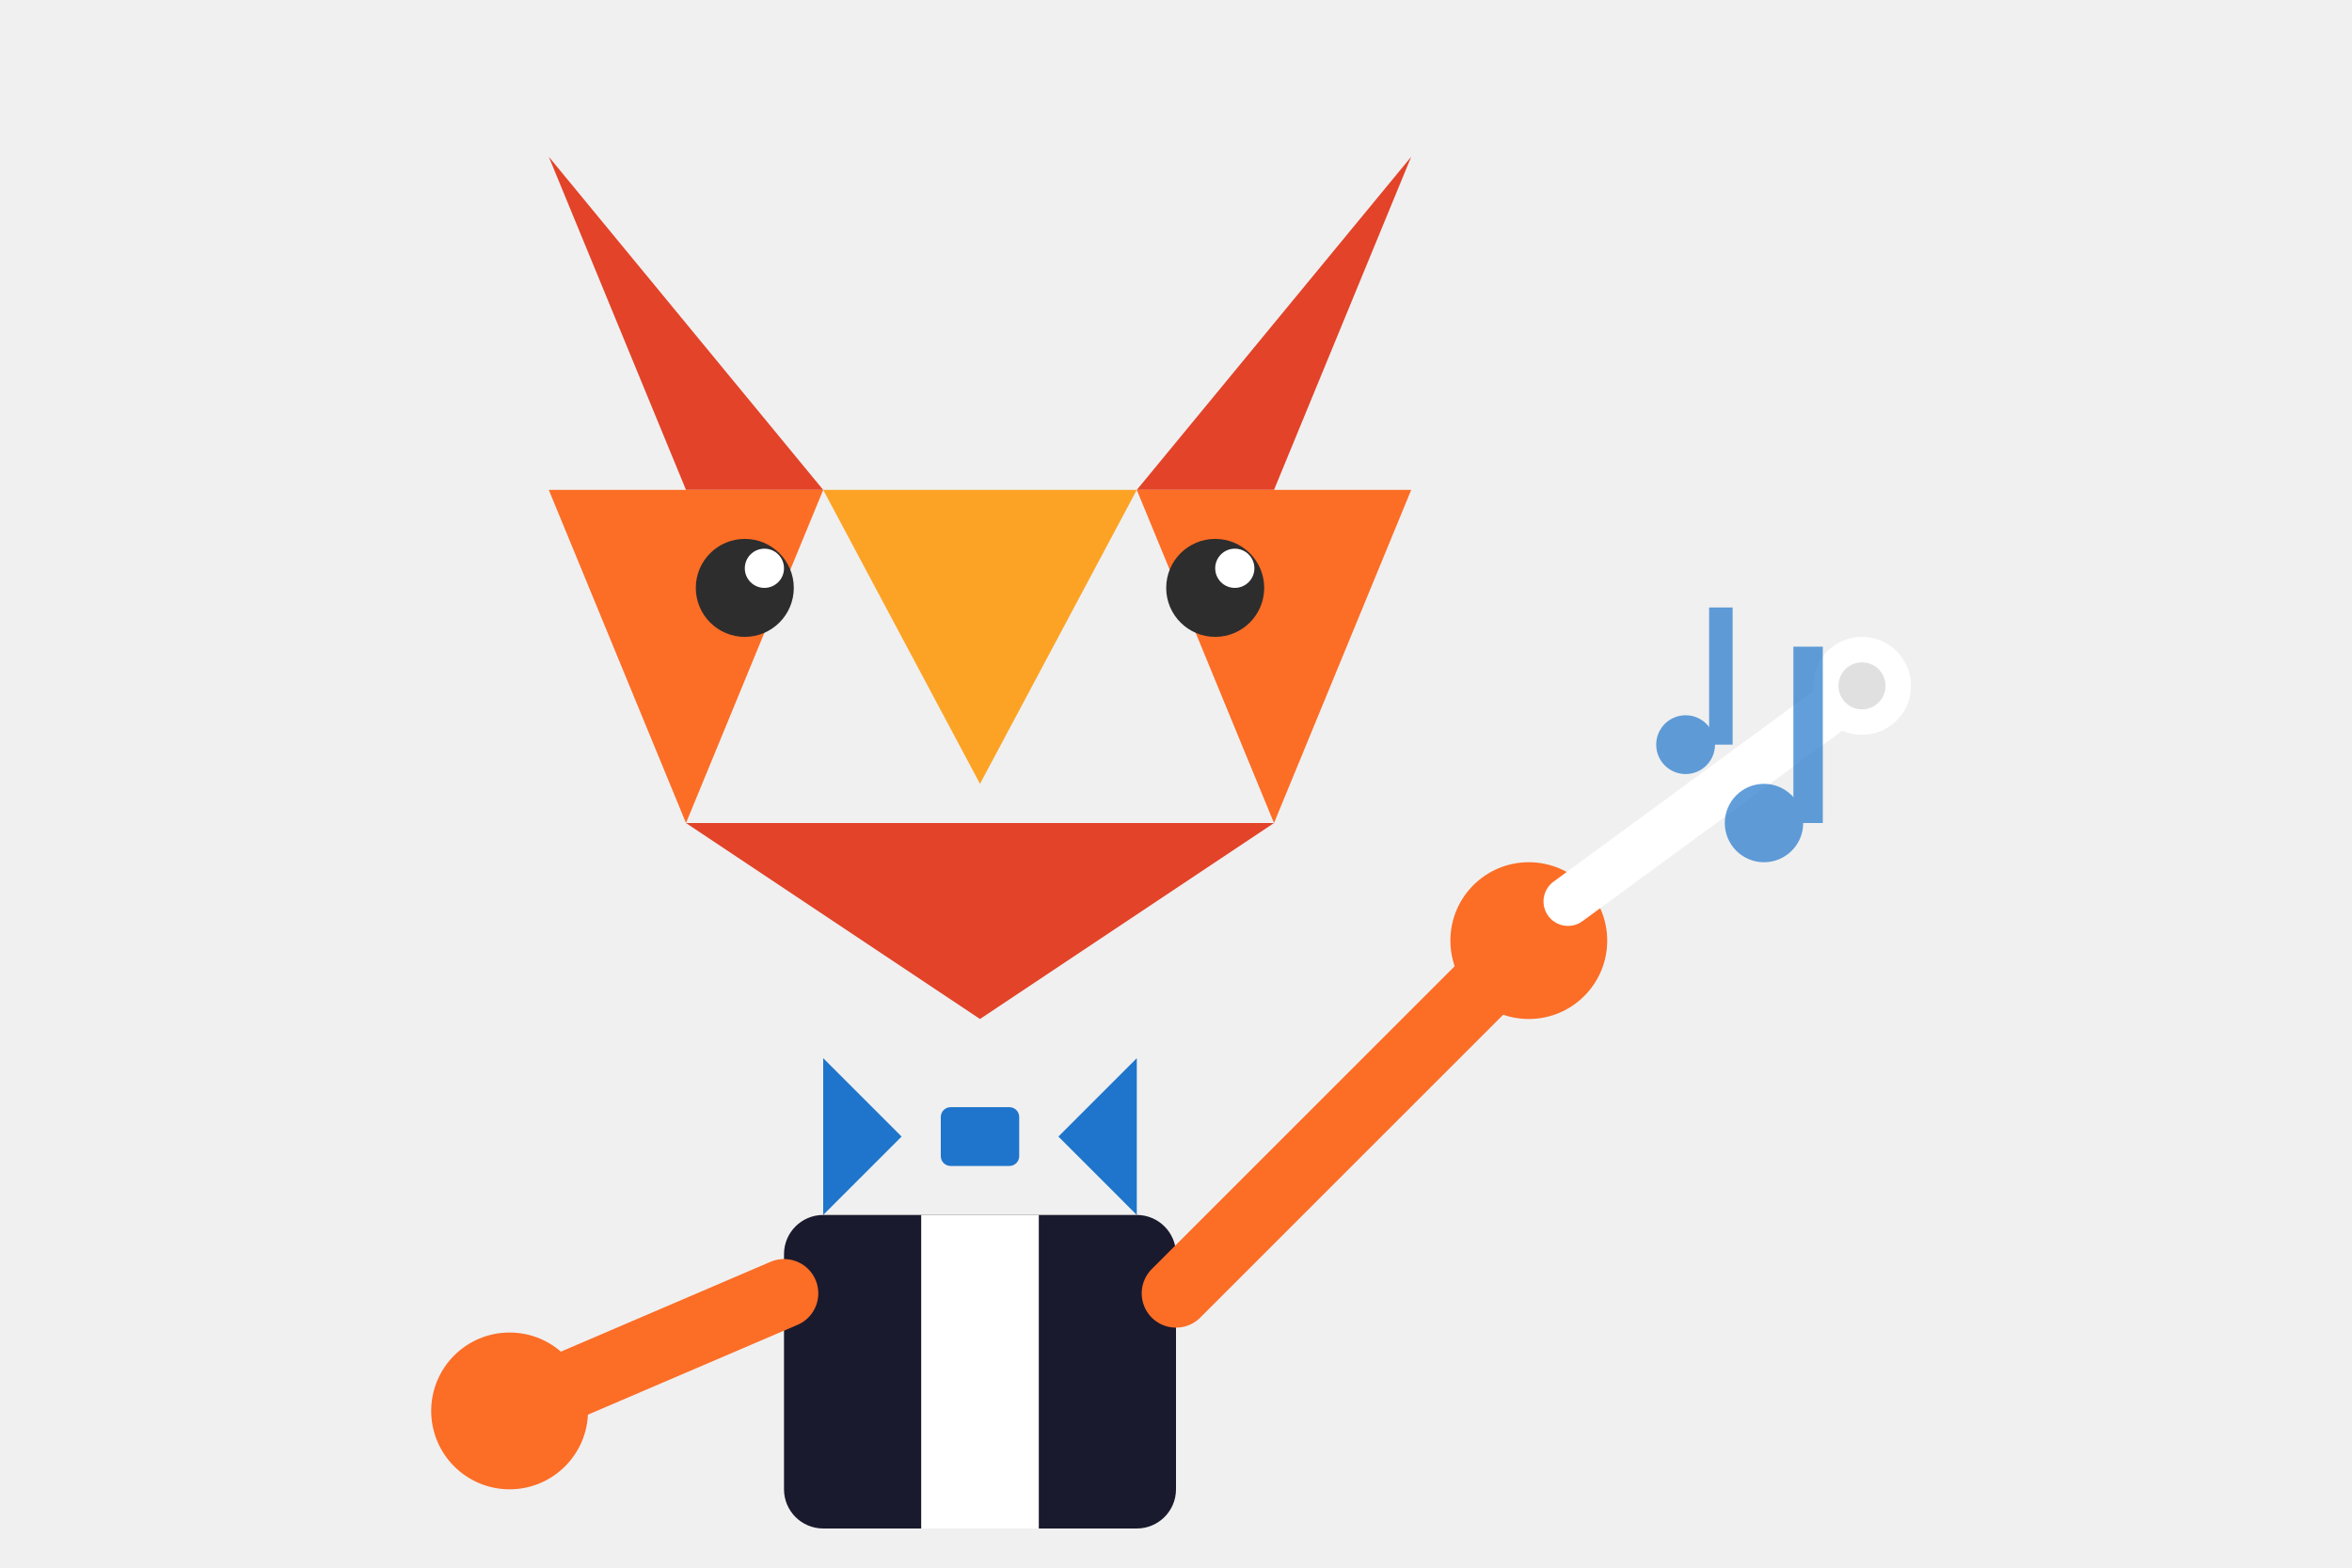
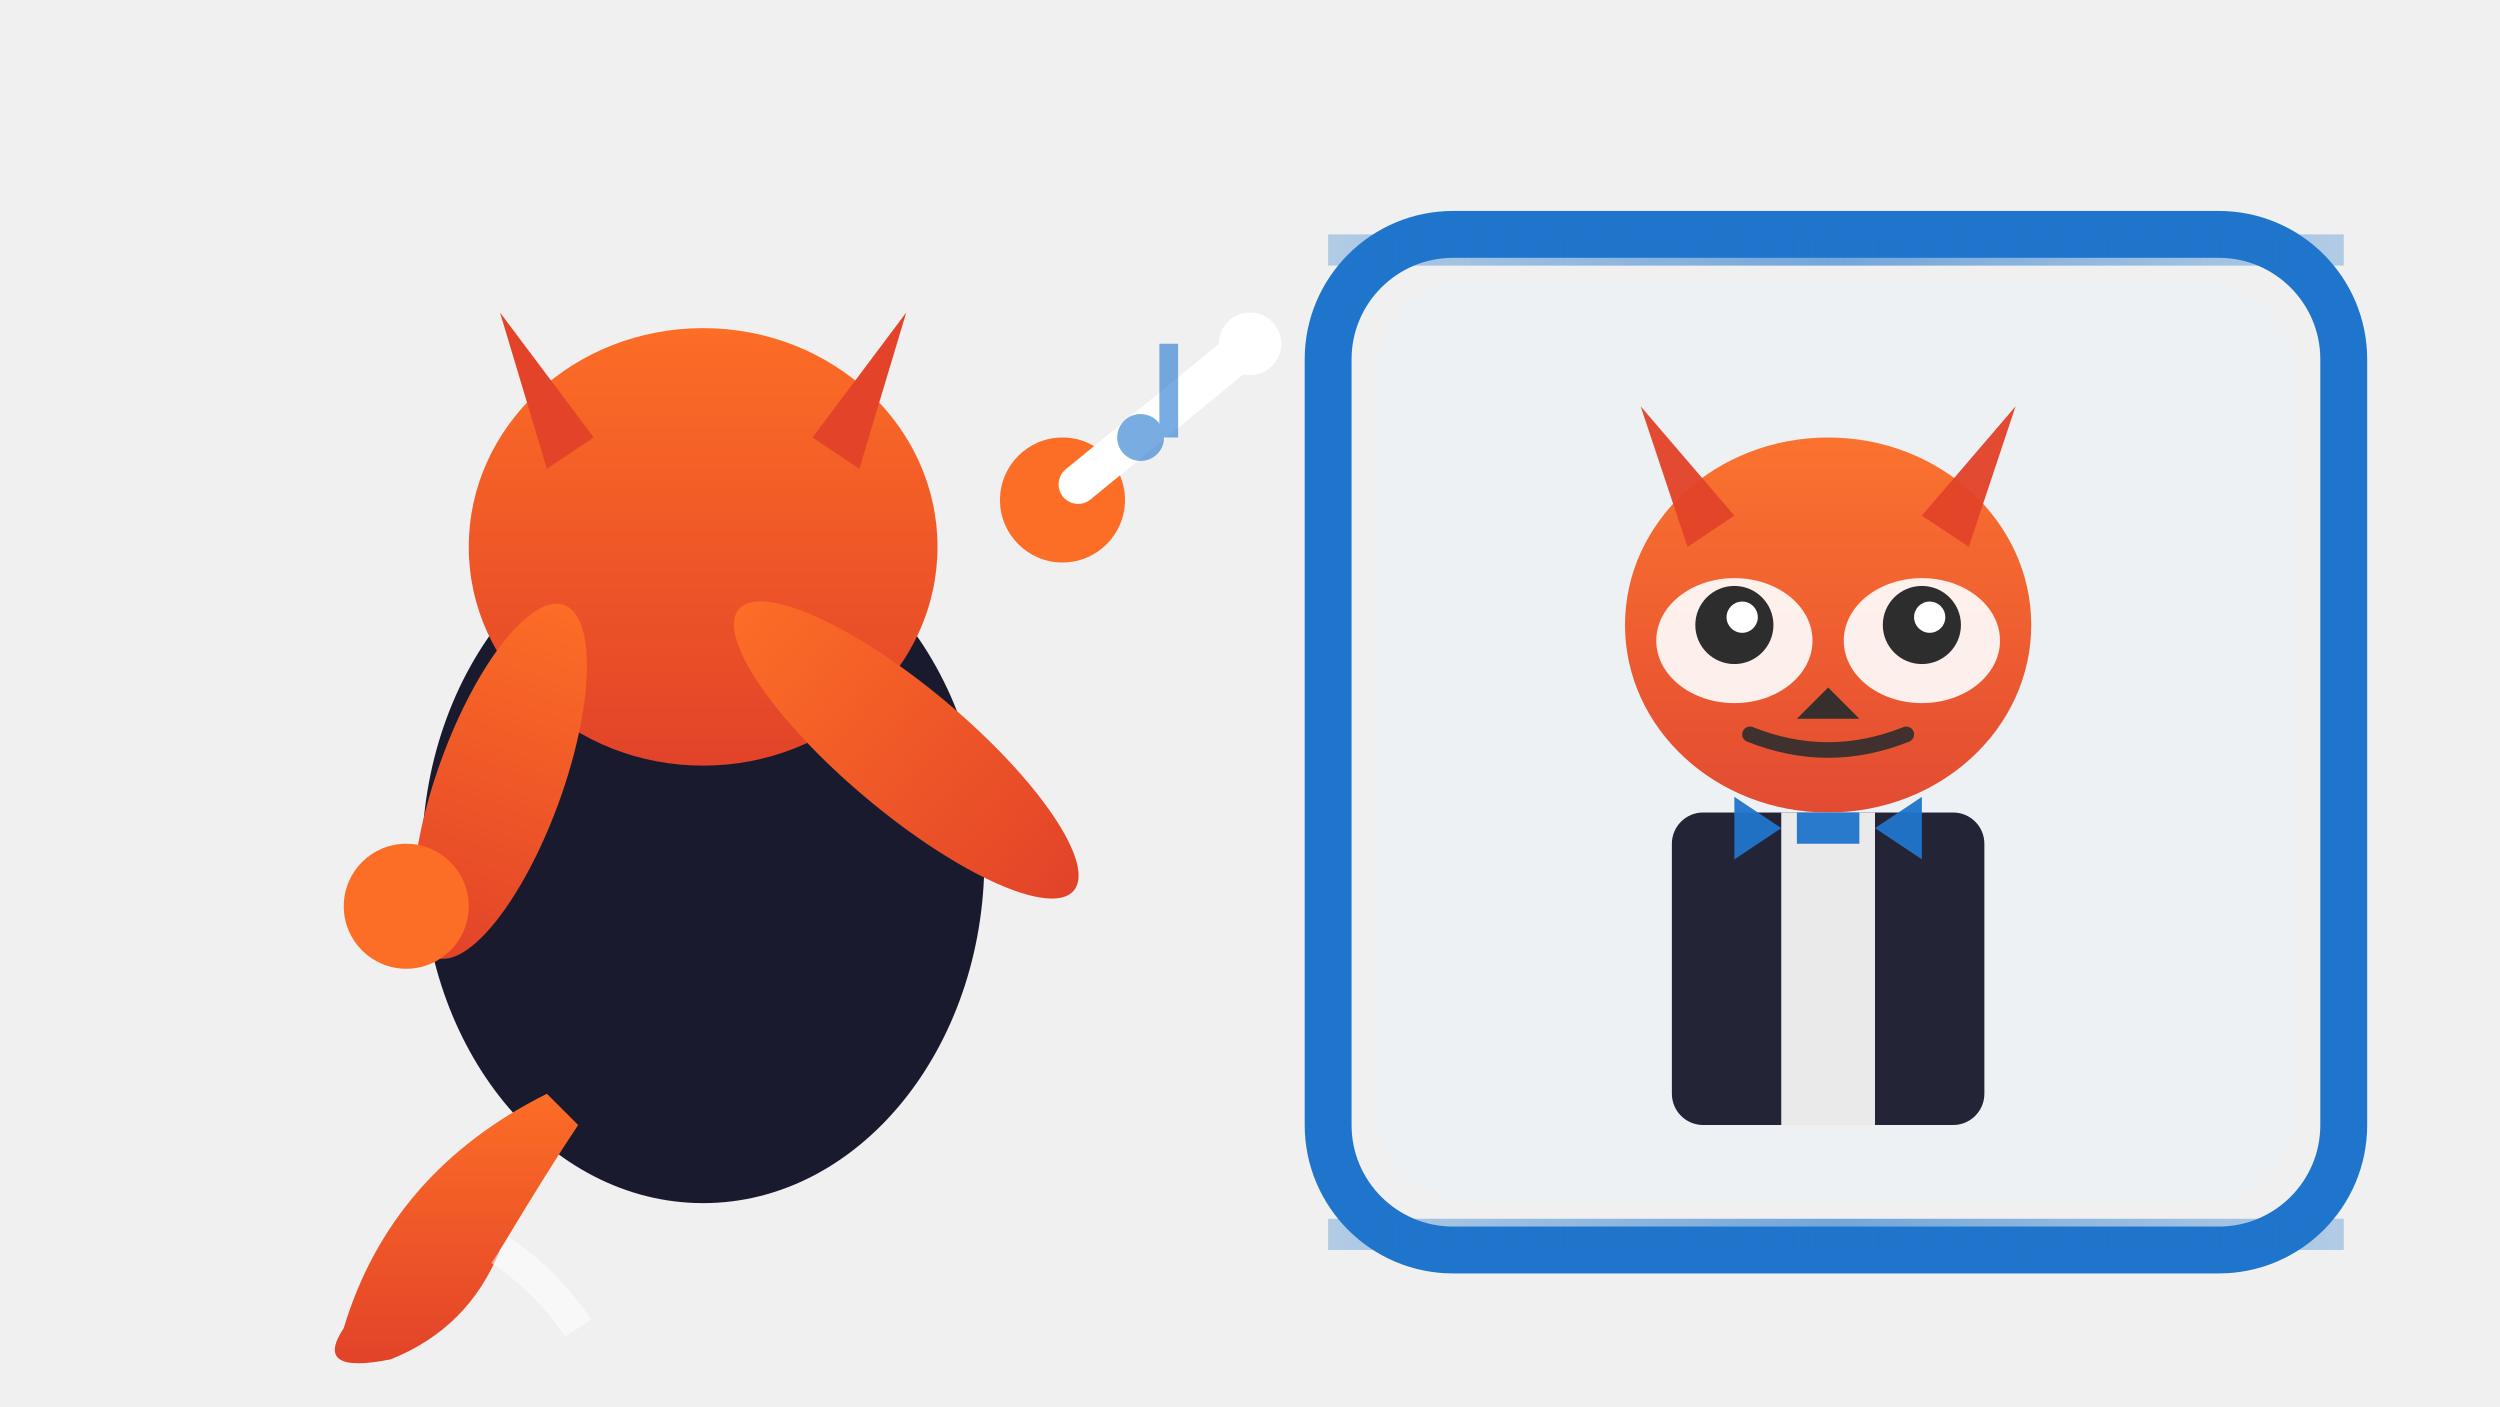
- <svg xmlns="http://www.w3.org/2000/svg" viewBox="0 0 120 80" width="120" height="80">
-   <g id="tanuki-maestro">
-     <g id="tanuki-head">
-       <path d="M 35 25 L 28 8 L 42 25 Z" fill="#e24329" />
-       <path d="M 65 25 L 72 8 L 58 25 Z" fill="#e24329" />
-       <path d="M 28 25 L 35 42 L 42 25 Z" fill="#fc6d26" />
-       <path d="M 58 25 L 65 42 L 72 25 Z" fill="#fc6d26" />
-       <path d="M 42 25 L 50 40 L 58 25 Z" fill="#fca326" />
-       <path d="M 35 42 L 50 52 L 65 42 Z" fill="#e24329" />
-       <circle cx="38" cy="30" r="2.5" fill="#2d2d2d" />
-       <circle cx="62" cy="30" r="2.5" fill="#2d2d2d" />
-       <circle cx="39" cy="29" r="1" fill="white" />
-       <circle cx="63" cy="29" r="1" fill="white" />
+ <svg xmlns="http://www.w3.org/2000/svg" viewBox="0 0 160 90" width="160" height="90">
+   <defs>
+     <linearGradient id="foxOrange" x1="0%" y1="0%" x2="0%" y2="100%">
+       <stop offset="0%" style="stop-color:#fc6d26" />
+       <stop offset="100%" style="stop-color:#e24329" />
+     </linearGradient>
+     <linearGradient id="mirrorGlow" x1="0%" y1="0%" x2="100%" y2="0%">
+       <stop offset="0%" style="stop-color:#1f75cb;stop-opacity:0.3" />
+       <stop offset="50%" style="stop-color:#1f75cb;stop-opacity:0.6" />
+       <stop offset="100%" style="stop-color:#1f75cb;stop-opacity:0.3" />
+     </linearGradient>
+   </defs>
+   <g id="logo">
+     <g id="mirror">
+       <rect x="85" y="15" width="65" height="65" rx="8" fill="none" stroke="#1f75cb" stroke-width="3" />
+       <rect x="88" y="18" width="59" height="59" rx="6" fill="#e8f4ff" opacity="0.3" />
+       <rect x="85" y="15" width="65" height="2" fill="url(#mirrorGlow)" />
+       <rect x="85" y="78" width="65" height="2" fill="url(#mirrorGlow)" />
    </g>
-     <g id="bowtie">
-       <path d="M 42 54 L 46 58 L 42 62 Z" fill="#1f75cb" />
-       <path d="M 58 54 L 54 58 L 58 62 Z" fill="#1f75cb" />
-       <rect x="48" y="56.5" width="4" height="3" rx="0.5" fill="#1f75cb" />
+     <g id="fox-back">
+       <ellipse cx="45" cy="55" rx="18" ry="22" fill="#1a1a2e" />
+       <path d="M 35 70 Q 25 75 22 85 Q 20 88 25 87 Q 30 85 32 80 Q 35 75 37 72" fill="url(#foxOrange)" />
+       <path d="M 32 80 Q 35 82 37 85" stroke="white" stroke-width="2" fill="none" opacity="0.5" />
+       <ellipse cx="45" cy="35" rx="15" ry="14" fill="url(#foxOrange)" />
+       <path d="M 35 30 L 32 20 L 38 28 Z" fill="#e24329" />
+       <path d="M 55 30 L 58 20 L 52 28 Z" fill="#e24329" />
+       <ellipse cx="58" cy="48" rx="4" ry="14" fill="url(#foxOrange)" transform="rotate(-50 58 48)" />
+       <circle cx="68" cy="32" r="4" fill="#fc6d26" />
+       <line x1="69" y1="31" x2="80" y2="22" stroke="white" stroke-width="2.5" stroke-linecap="round" />
+       <circle cx="80" cy="22" r="2" fill="white" />
+       <ellipse cx="32" cy="50" rx="4" ry="12" fill="url(#foxOrange)" transform="rotate(20 32 50)" />
+       <circle cx="26" cy="58" r="4" fill="#fc6d26" />
    </g>
-     <rect x="40" y="62" width="20" height="16" rx="2" fill="#1a1a2e" />
-     <rect x="47" y="62" width="6" height="16" fill="white" />
-     <g id="baton">
-       <path d="M 60 66 L 78 48" stroke="#fc6d26" stroke-width="3.5" stroke-linecap="round" />
-       <circle cx="78" cy="48" r="4" fill="#fc6d26" />
-       <line x1="80" y1="46" x2="95" y2="35" stroke="white" stroke-width="2.5" stroke-linecap="round" />
-       <circle cx="95" cy="35" r="2.5" fill="white" />
-       <circle cx="95" cy="35" r="1.2" fill="#e0e0e0" />
+     <g id="fox-reflection">
+       <ellipse cx="117" cy="40" rx="13" ry="12" fill="url(#foxOrange)" opacity="0.95" />
+       <path d="M 108 35 L 105 26 L 111 33 Z" fill="#e24329" opacity="0.95" />
+       <path d="M 126 35 L 129 26 L 123 33 Z" fill="#e24329" opacity="0.95" />
+       <ellipse cx="111" cy="41" rx="5" ry="4" fill="white" opacity="0.9" />
+       <ellipse cx="123" cy="41" rx="5" ry="4" fill="white" opacity="0.9" />
+       <circle cx="111" cy="40" r="2.5" fill="#2d2d2d" />
+       <circle cx="111.5" cy="39.5" r="1" fill="white" />
+       <circle cx="123" cy="40" r="2.5" fill="#2d2d2d" />
+       <circle cx="123.5" cy="39.5" r="1" fill="white" />
+       <path d="M 117 44 L 115 46 L 119 46 Z" fill="#2d2d2d" opacity="0.95" />
+       <path d="M 112 47 Q 117 49 122 47" stroke="#2d2d2d" stroke-width="1" fill="none" opacity="0.9" stroke-linecap="round" />
+       <rect x="107" y="52" width="20" height="20" rx="2" fill="#1a1a2e" opacity="0.95" />
+       <rect x="114" y="52" width="6" height="20" fill="white" opacity="0.9" />
+       <path d="M 111 51 L 114 53 L 111 55 Z" fill="#1f75cb" opacity="0.95" />
+       <path d="M 123 51 L 120 53 L 123 55 Z" fill="#1f75cb" opacity="0.95" />
+       <rect x="115" y="52" width="4" height="2" fill="#1f75cb" opacity="0.95" />
    </g>
-     <path d="M 40 66 L 26 72" stroke="#fc6d26" stroke-width="3.5" stroke-linecap="round" />
-     <circle cx="26" cy="72" r="4" fill="#fc6d26" />
-     <g opacity="0.7">
-       <circle cx="90" cy="42" r="2" fill="#1f75cb" />
-       <rect x="91.5" y="33" width="1.5" height="9" fill="#1f75cb" />
-       <circle cx="86" cy="38" r="1.5" fill="#1f75cb" />
-       <rect x="87.2" y="31" width="1.2" height="7" fill="#1f75cb" />
+     <g opacity="0.6">
+       <circle cx="73" cy="28" r="1.5" fill="#1f75cb" />
+       <rect x="74.2" y="22" width="1.2" height="6" fill="#1f75cb" />
    </g>
  </g>
</svg>
